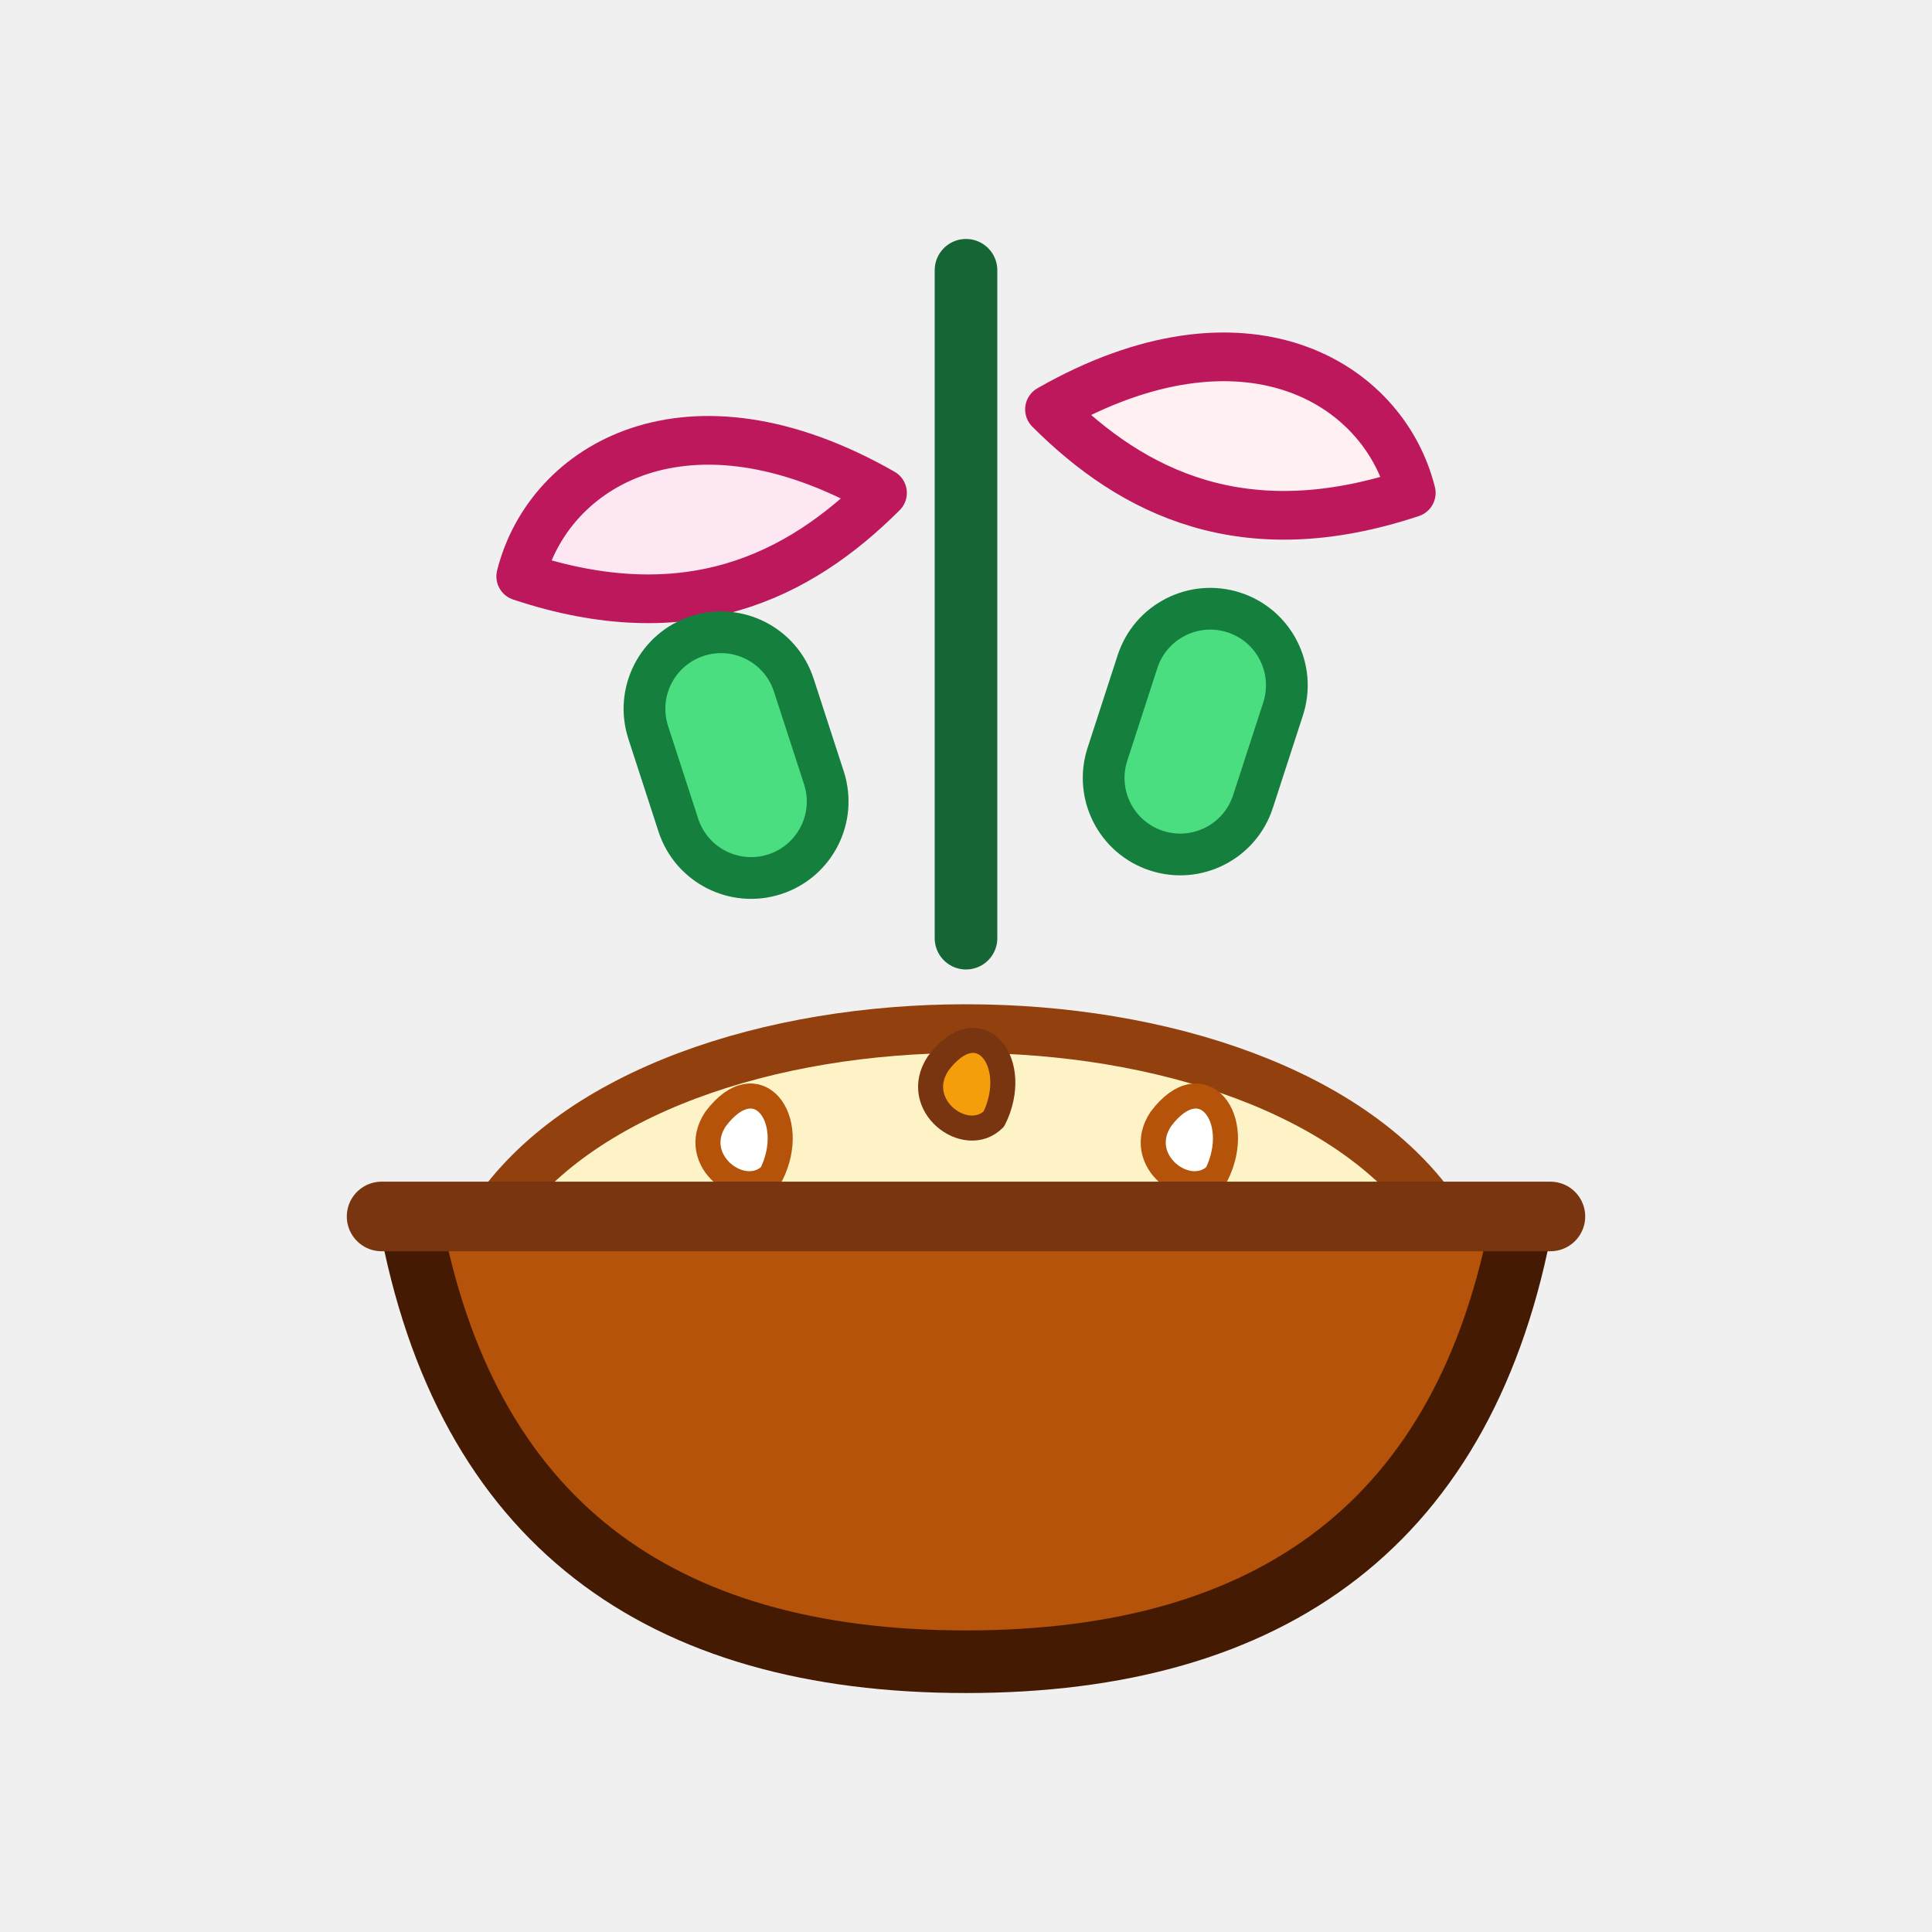
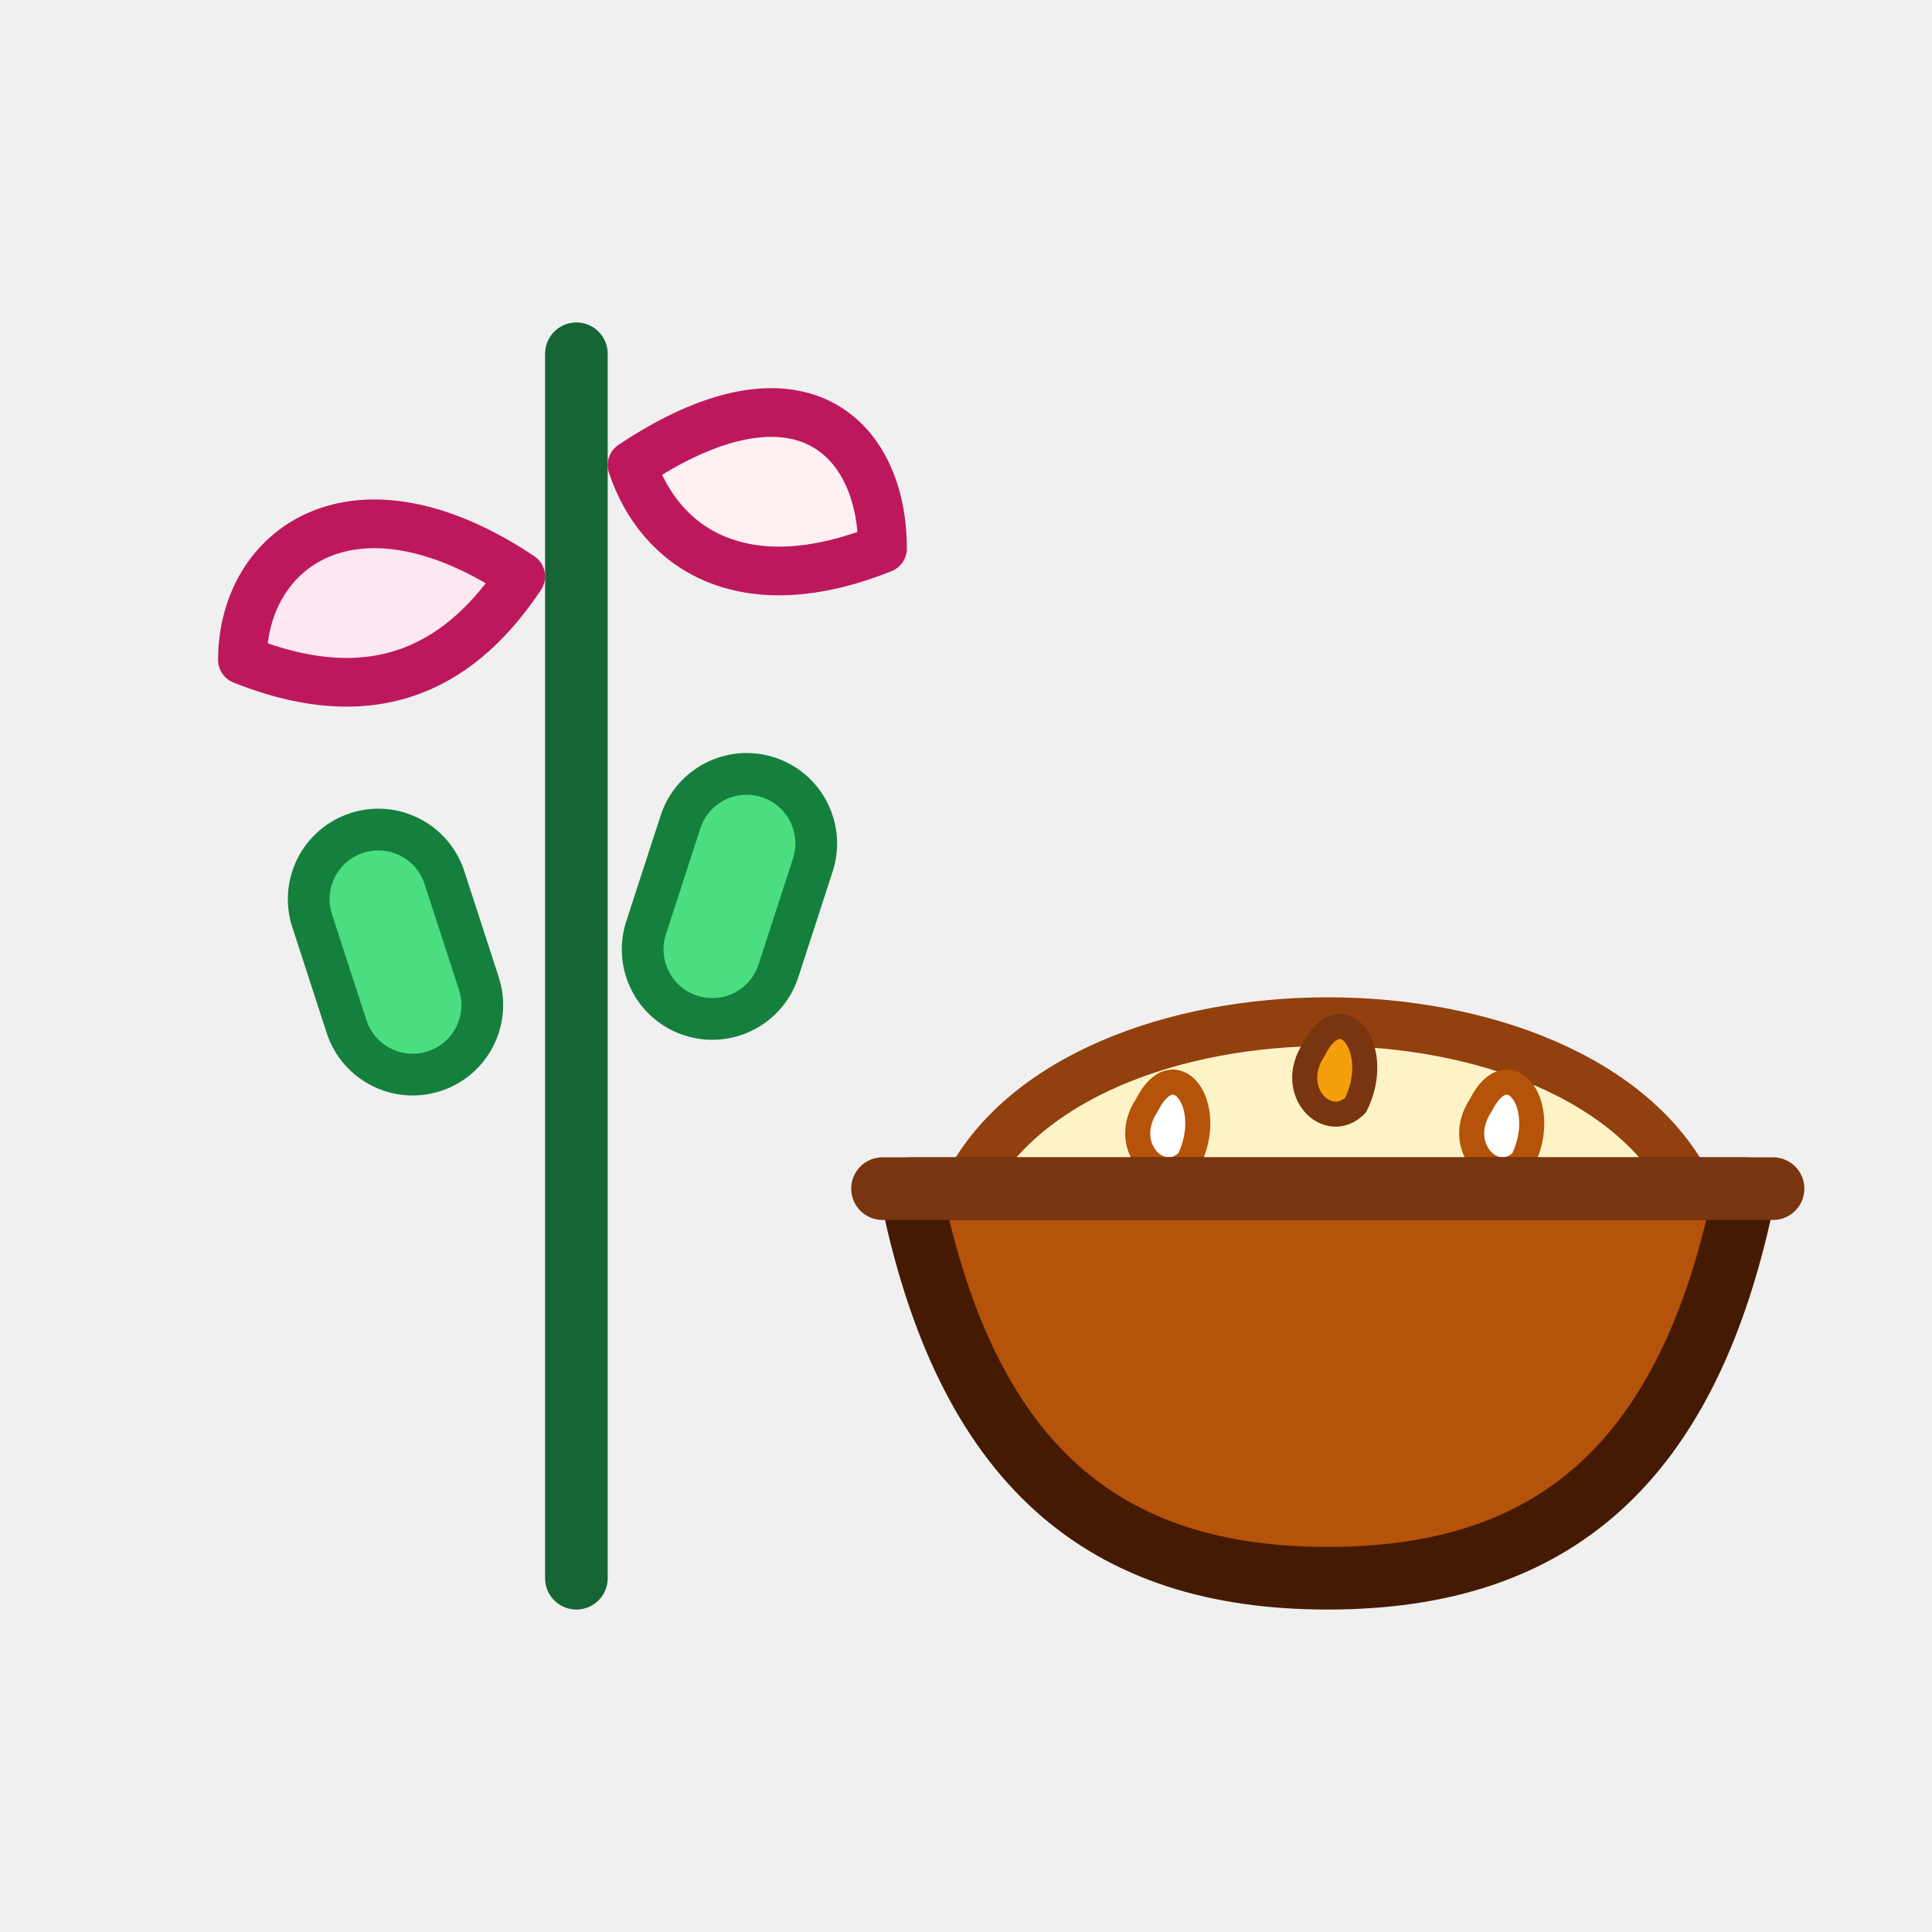
<svg xmlns="http://www.w3.org/2000/svg" viewBox="0 0 128 128" width="128" height="128">
  <g data-normalized="1" transform="translate(5, 5) scale(0.921875)" stroke-linecap="round" stroke-linejoin="round">
-     <path d="M64 62 L64 14" stroke="#166534" stroke-width="4.5" />
-     <path d="M58 30 C44 22 34 28 32 36 C44 40 52 36 58 30 Z" fill="#FCE7F3" stroke="#BE185D" stroke-width="3.5" />
-     <path d="M70 24 C84 16 94 22 96 30 C84 34 76 30 70 24 Z" fill="#FFF1F2" stroke="#BE185D" stroke-width="3.5" />
-     <rect x="42" y="40" width="11" height="18" rx="5.5" transform="rotate(-18 47 49)" fill="#4ADE80" stroke="#15803D" stroke-width="3" />
-     <rect x="75" y="38" width="11" height="18" rx="5.5" transform="rotate(18 80 47)" fill="#4ADE80" stroke="#15803D" stroke-width="3" />
-     <path d="M30 82 C42 64 86 64 98 82 Z" fill="#FEF3C7" stroke="#92400E" stroke-width="3.5" />
-     <path d="M46 75 C49 71 52 75 50 79 C48 81 44 78 46 75 Z" fill="#FFFFFF" stroke="#B45309" stroke-width="1.8" />
-     <path d="M62 71 C65 67 68 71 66 75 C64 77 60 74 62 71 Z" fill="#F59E0B" stroke="#78350F" stroke-width="1.8" />
-     <path d="M78 75 C81 71 84 75 82 79 C80 81 76 78 78 75 Z" fill="#FFFFFF" stroke="#B45309" stroke-width="1.8" />
-     <path d="M24 82 L104 82 C100 104 86 114 64 114 C42 114 28 104 24 82 Z" fill="#B45309" stroke="#451A03" stroke-width="4.5" />
-     <line x1="22" y1="82" x2="106" y2="82" stroke="#78350F" stroke-width="5" />
+     <path d="M36 108 L36 20" stroke="#166534" stroke-width="4.5" />
+     <path d="M32 36 C20 28 12 34 12 42 C22 46 28 42 32 36 Z" fill="#FCE7F3" stroke="#BE185D" stroke-width="3.5" />
+     <path d="M40 28 C52 20 58 26 58 34 C48 38 42 34 40 28 Z" fill="#FFF1F2" stroke="#BE185D" stroke-width="3.5" />
+     <rect x="18" y="54" width="10" height="18" rx="5" transform="rotate(-18 23 63)" fill="#4ADE80" stroke="#15803D" stroke-width="3" />
+     <rect x="42" y="50" width="10" height="18" rx="5" transform="rotate(18 47 59)" fill="#4ADE80" stroke="#15803D" stroke-width="3" />
+     <path d="M64 80 C72 64 108 64 116 80 Z" fill="#FEF3C7" stroke="#92400E" stroke-width="3.5" />
+     <path d="M77 74 C79 70 82 74 80 78 C78 80 75 77 77 74 Z" fill="#FFFFFF" stroke="#B45309" stroke-width="1.8" />
+     <path d="M89 70 C91 66 94 70 92 74 C90 76 87 73 89 70 Z" fill="#F59E0B" stroke="#78350F" stroke-width="1.8" />
+     <path d="M101 74 C103 70 106 74 104 78 C102 80 99 77 101 74 Z" fill="#FFFFFF" stroke="#B45309" stroke-width="1.8" />
+     <path d="M60 80 L120 80 C116 100 106 108 90 108 C74 108 64 100 60 80 Z" fill="#B45309" stroke="#451A03" stroke-width="4.5" />
+     <line x1="58" y1="80" x2="122" y2="80" stroke="#78350F" stroke-width="4.5" />
  </g>
</svg>
